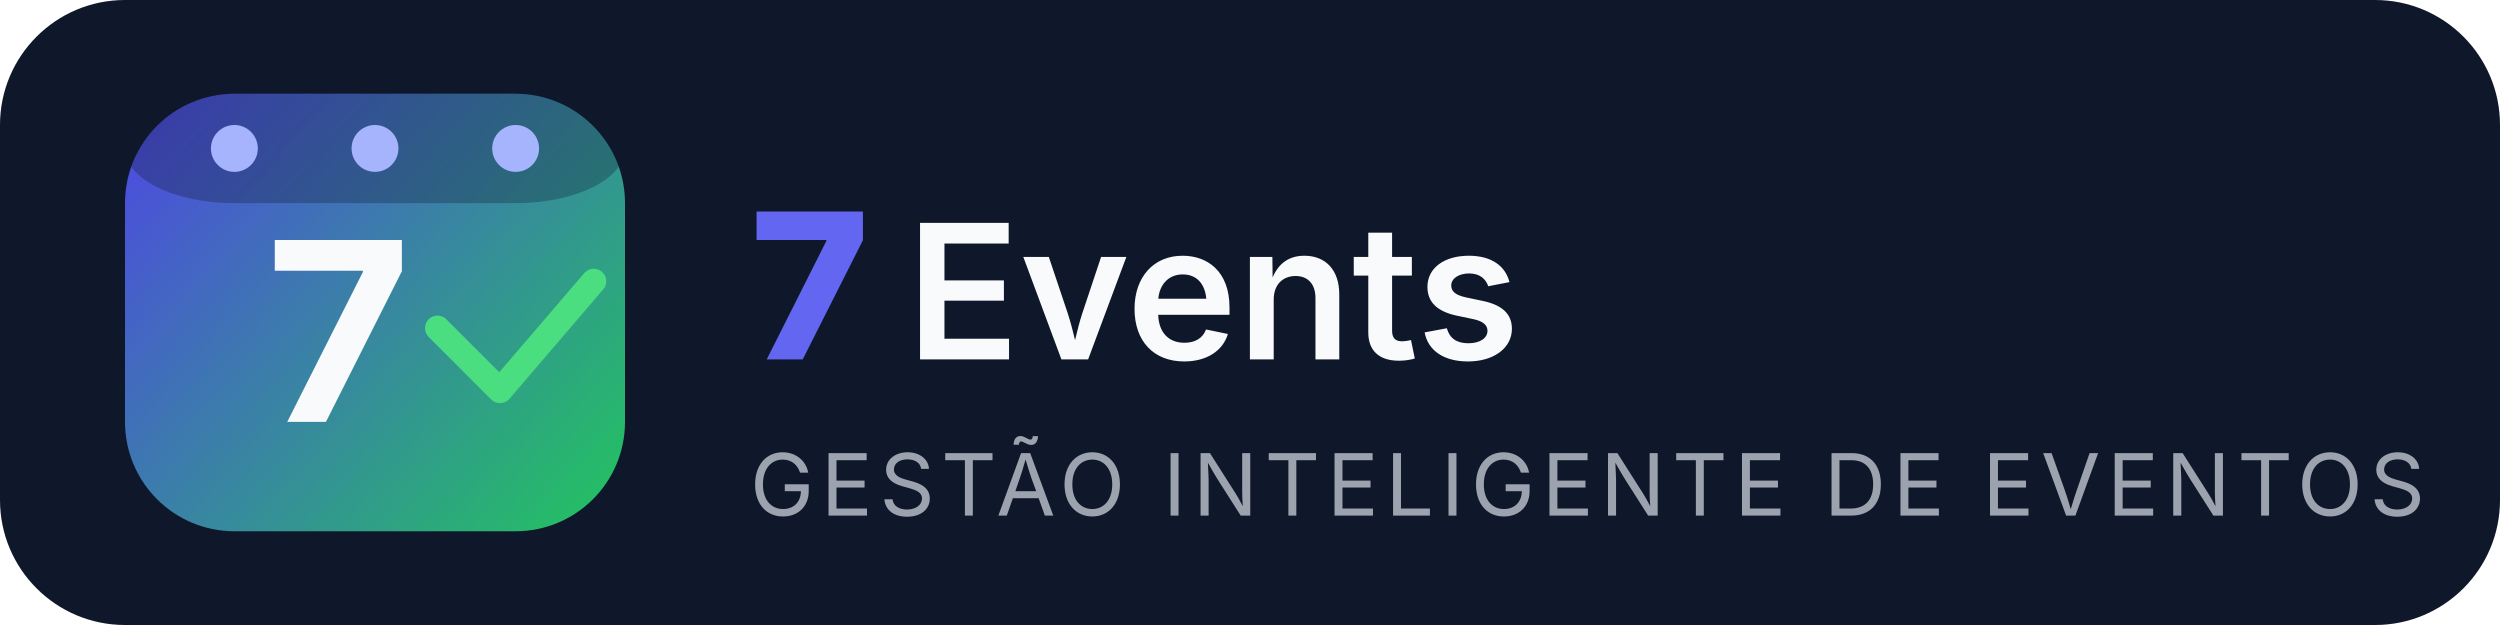
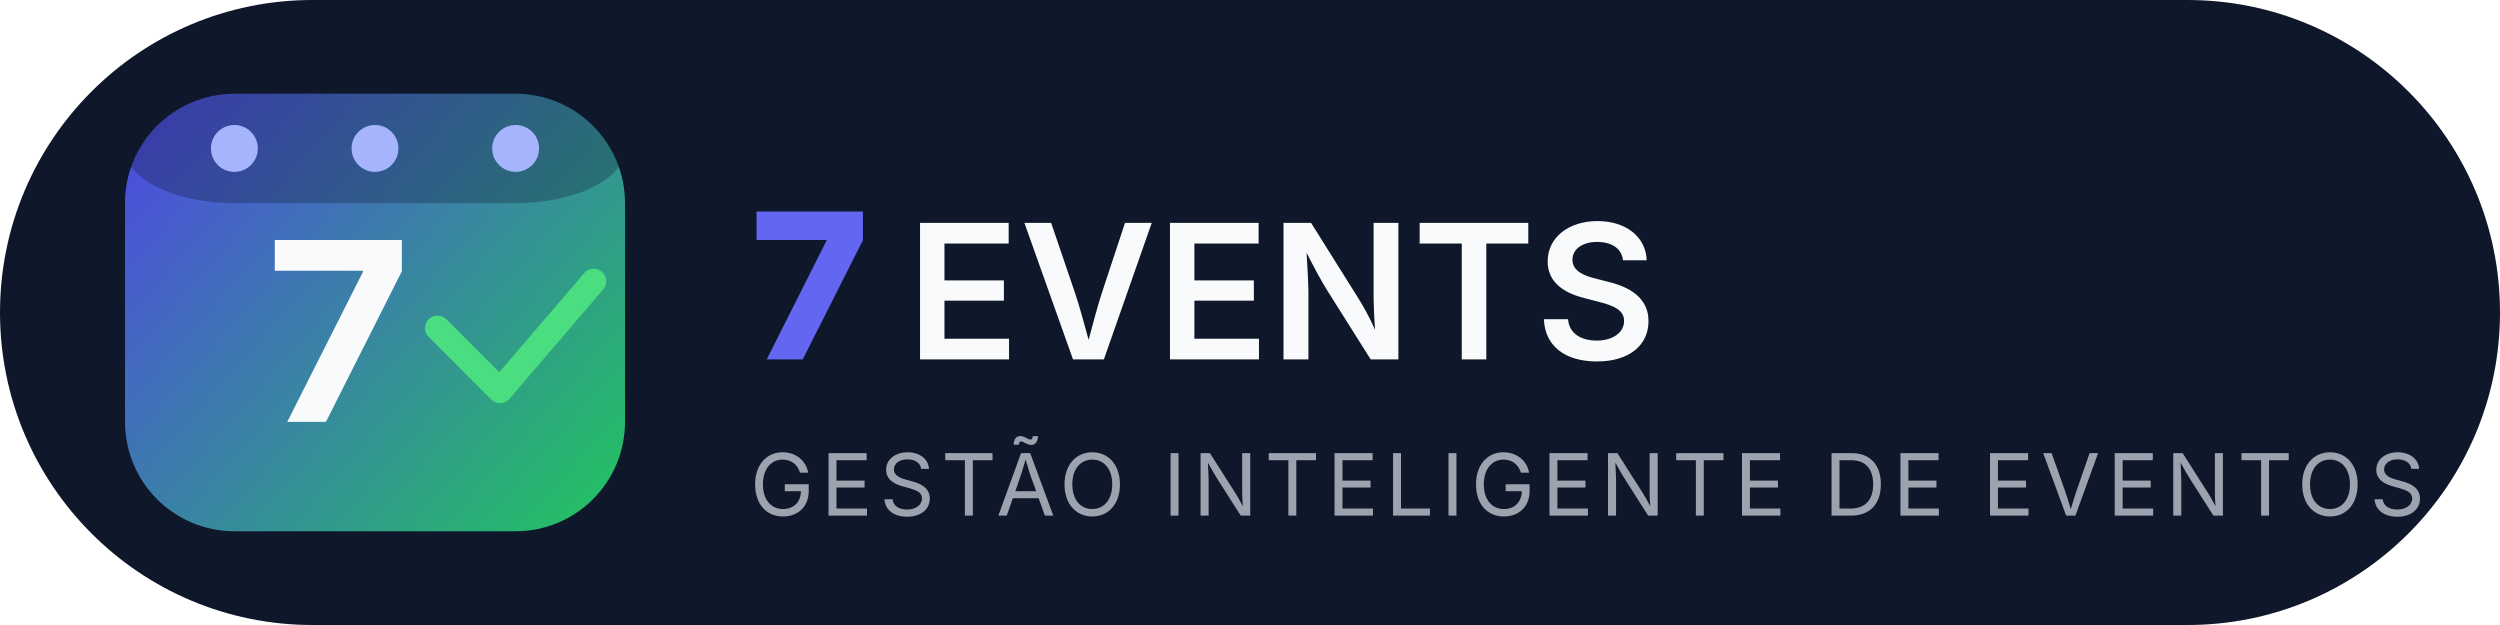
<svg xmlns="http://www.w3.org/2000/svg" width="320" height="80" viewBox="0 0 320 80" fill="none">
-   <rect width="320" height="80" rx="16" fill="#0F172A" />
+   <rect width="320" height="80" rx="40" fill="#0F172A" />
  <g transform="translate(16,12)">
    <rect x="0" y="0" width="64" height="56" rx="14" fill="url(#cardGradient)" />
    <rect x="0" y="0" width="64" height="14" rx="14" fill="#0F172A" opacity="0.3" />
    <circle cx="14" cy="7" r="3" fill="#A5B4FC" />
    <circle cx="32" cy="7" r="3" fill="#A5B4FC" />
    <circle cx="50" cy="7" r="3" fill="#A5B4FC" />
    <text x="18" y="42" font-family="system-ui, -apple-system, BlinkMacSystemFont, 'Segoe UI', sans-serif" font-size="32" font-weight="700" fill="#F9FAFB">7</text>
    <path d="M40 30 L48 38 L60 24" stroke="#4ADE80" stroke-width="3.2" stroke-linecap="round" stroke-linejoin="round" />
  </g>
  <g transform="translate(96,26)">
    <text x="0" y="20" font-family="system-ui, -apple-system, BlinkMacSystemFont, 'Segoe UI', sans-serif" font-size="26" font-weight="800" fill="#6366F1">7</text>
-     <text x="20" y="20" font-family="system-ui, -apple-system, BlinkMacSystemFont, 'Segoe UI', sans-serif" font-size="24" font-weight="600" fill="#F9FAFB">Events</text>
+     <text x="20" y="20" font-family="system-ui, -apple-system, BlinkMacSystemFont, 'Segoe UI', sans-serif" font-size="24" font-weight="600" fill="#F9FAFB">EVENTS</text>
    <text x="0" y="40" font-family="system-ui, -apple-system, BlinkMacSystemFont, 'Segoe UI', sans-serif" font-size="11" letter-spacing="0.08em" fill="#9CA3AF">GESTÃO INTELIGENTE DE EVENTOS</text>
  </g>
  <defs>
    <linearGradient id="cardGradient" x1="0" y1="0" x2="64" y2="56" gradientUnits="userSpaceOnUse">
      <stop offset="0" stop-color="#4F46E5" />
      <stop offset="1" stop-color="#22C55E" />
    </linearGradient>
  </defs>
</svg>
